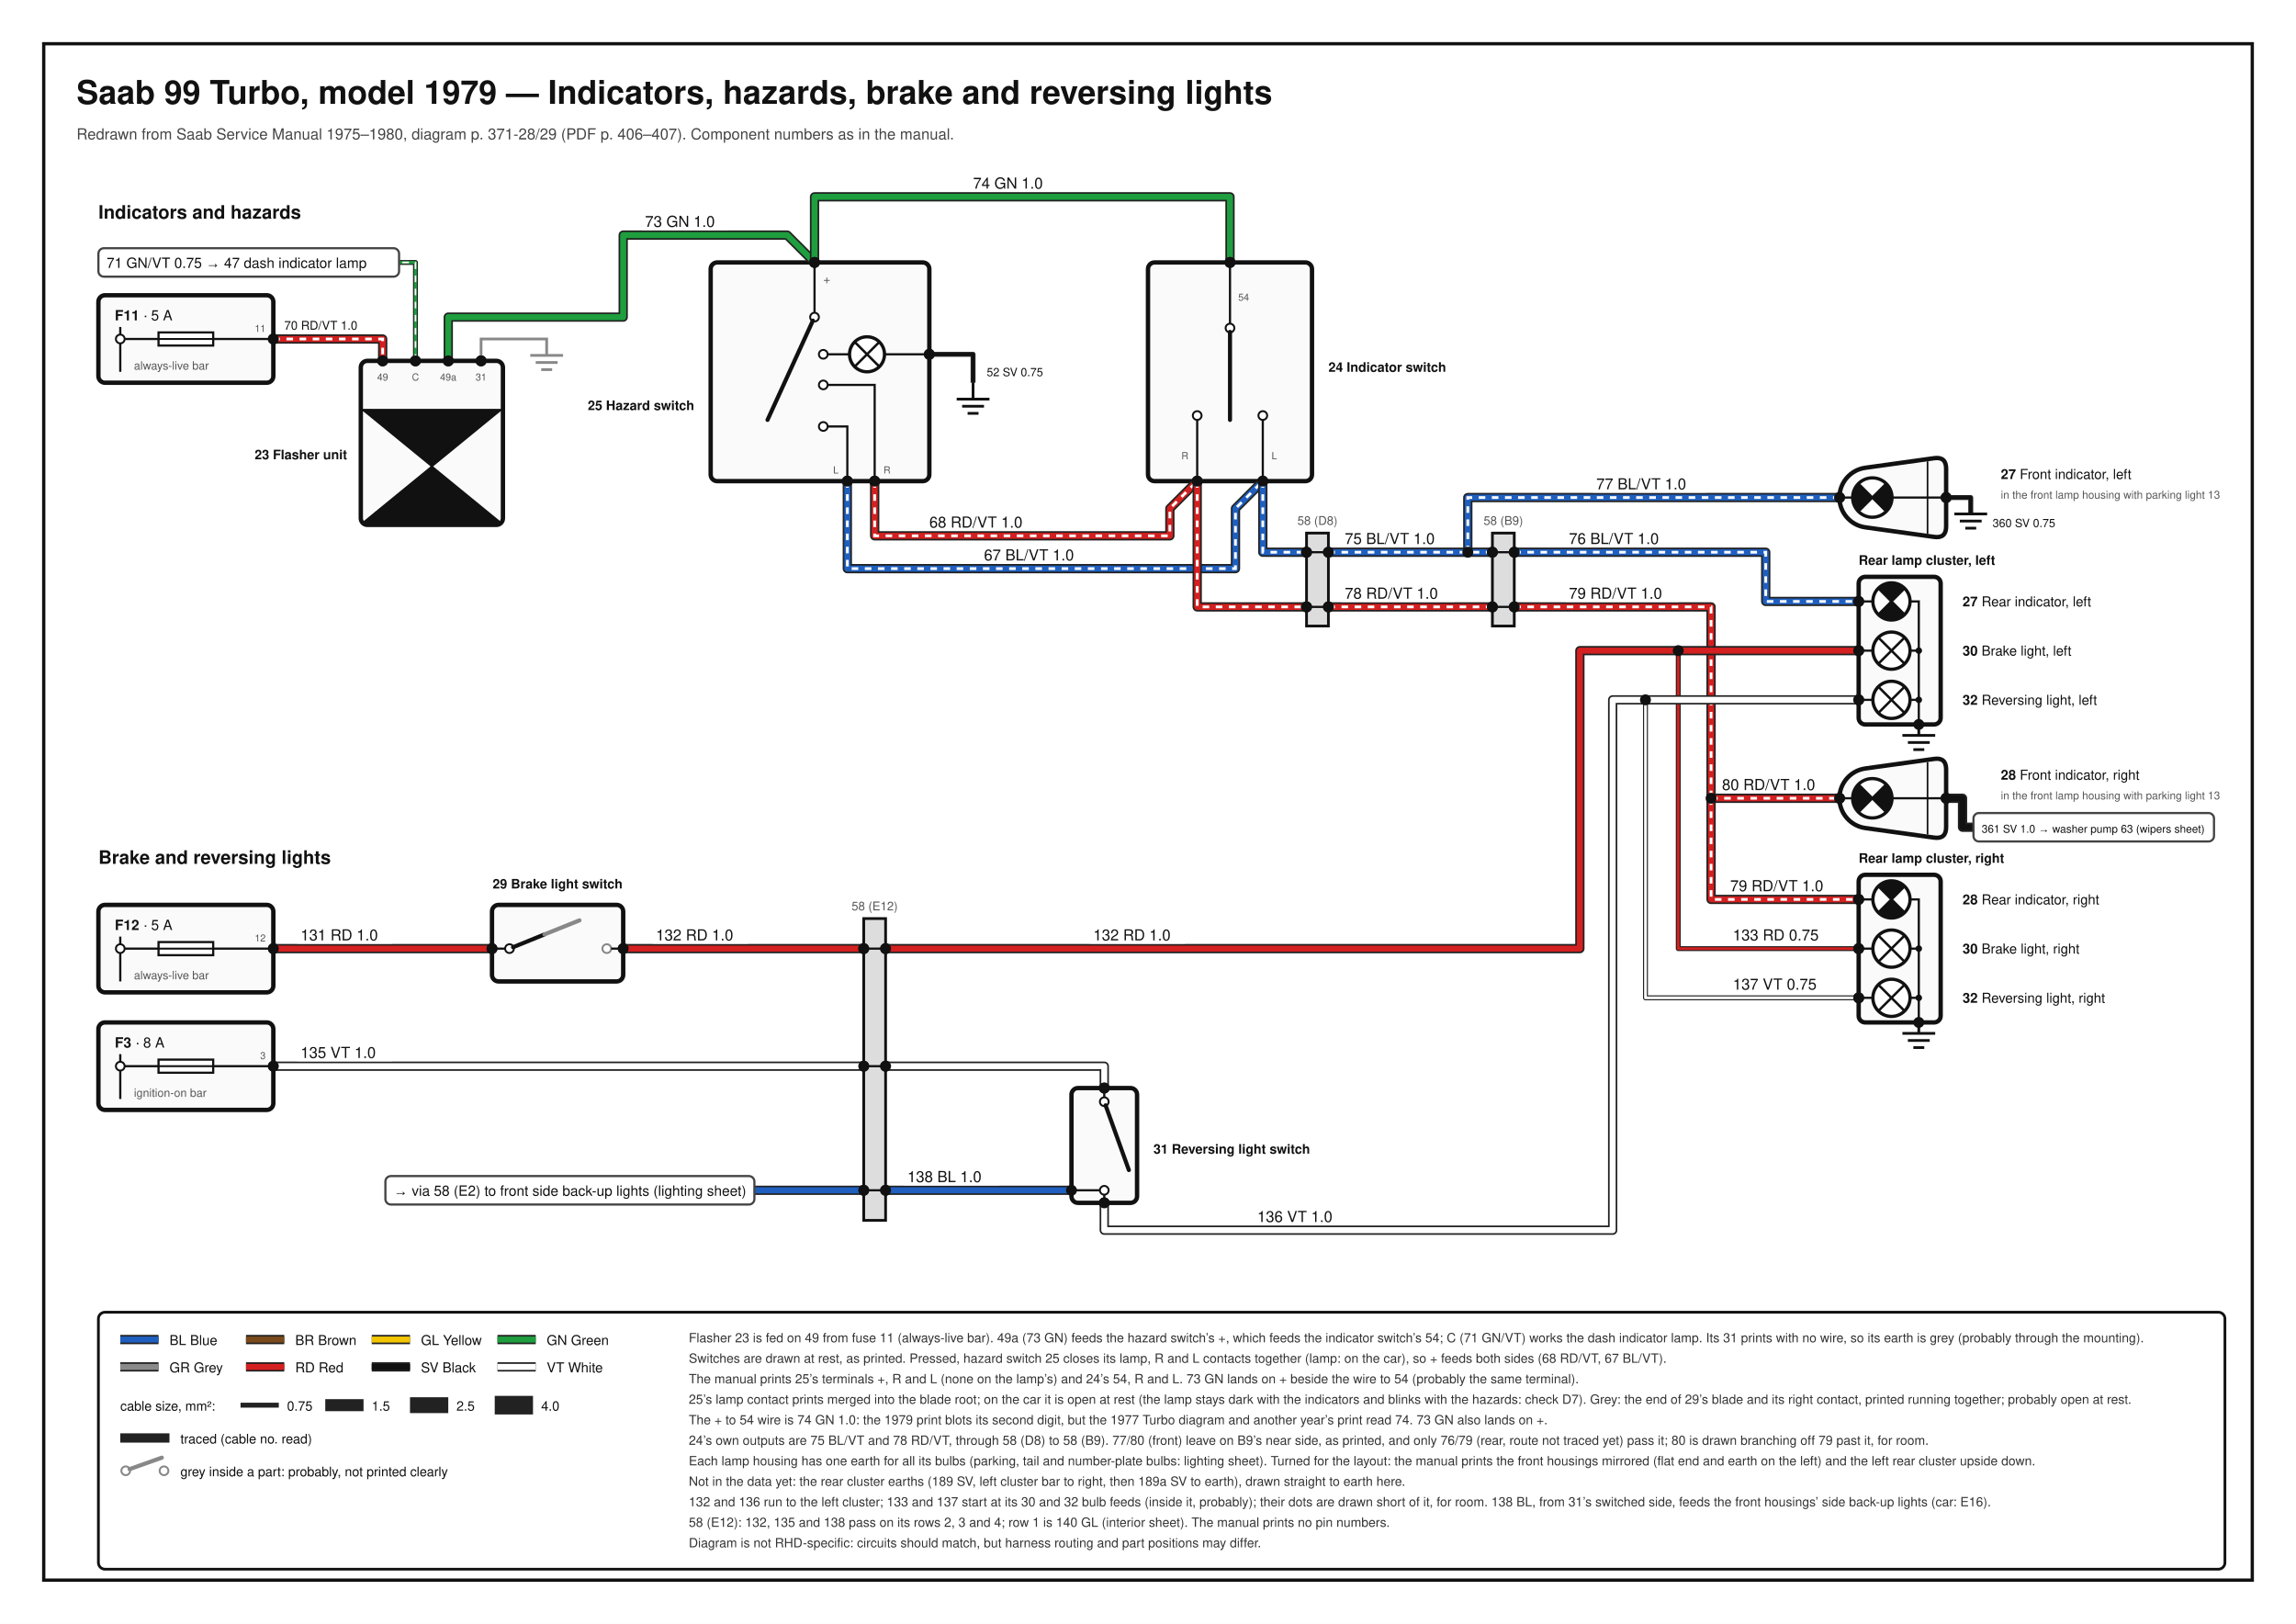
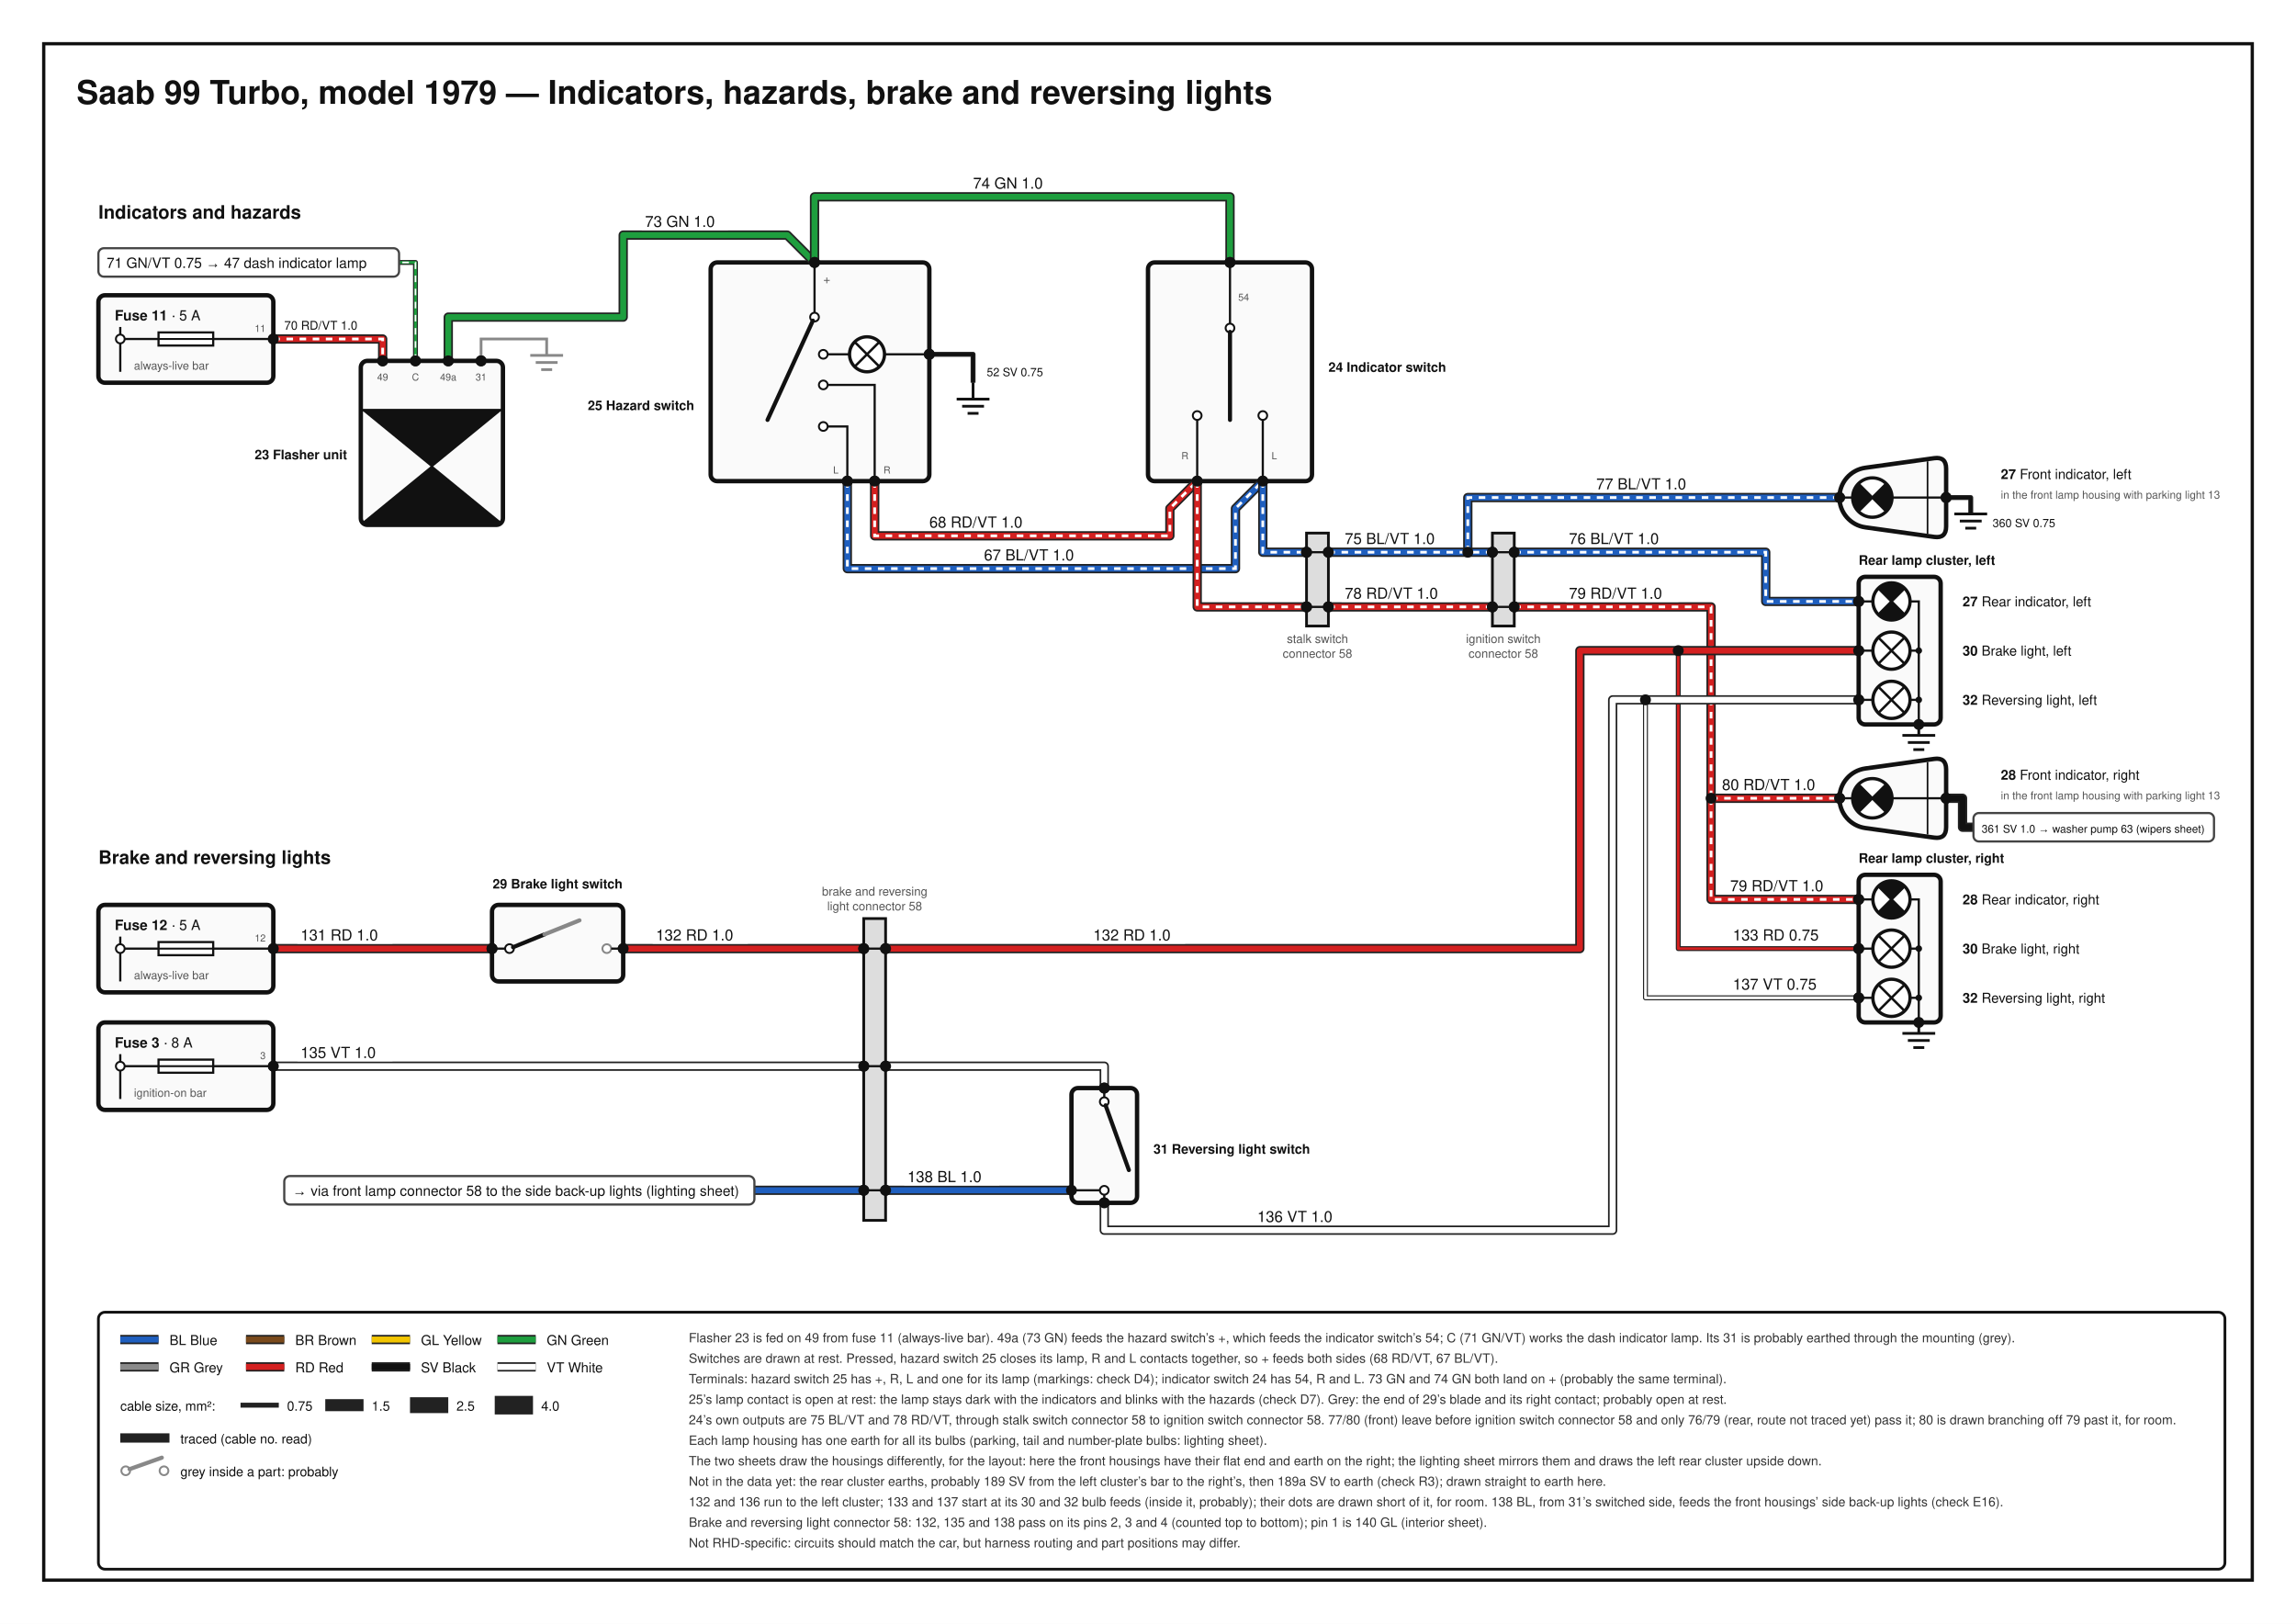
<svg xmlns="http://www.w3.org/2000/svg" width="420mm" height="297mm" viewBox="0 0 420 297" font-family="Helvetica, Arial, sans-serif">
  <rect width="420" height="297" fill="#fff" />
  <rect x="8" y="8" width="404" height="281" fill="none" stroke="#111" stroke-width=".6" />
  <text x="14" y="19" font-size="6" text-anchor="start" font-weight="bold" fill="#111">Saab 99 Turbo, model 1979 — Indicators, hazards, brake and reversing lights</text>
-   <text x="14" y="25.5" font-size="2.8" text-anchor="start" font-weight="normal" fill="#444">Redrawn from Saab Service Manual 1975–1980, diagram p. 371-28/29 (PDF p. 406–407). Component numbers as in the manual.</text>
  <text x="18" y="40" font-size="3.4" text-anchor="start" font-weight="bold" fill="#111">Indicators and hazards</text>
  <rect x="18" y="54" width="32" height="16" rx="1.2" fill="#fafafa" stroke="#111" stroke-width="0.8" />
  <text x="21" y="58.6" font-size="2.6" text-anchor="start" font-weight="normal" fill="#111">
-     <tspan font-weight="bold">F11</tspan> · 5 A</text>
+     <tspan font-weight="bold">Fuse 11</tspan> · 5 A</text>
  <path d="M22,59.8 L22,68" fill="none" stroke="#111" stroke-width=".4" />
  <circle cx="22" cy="62" r=".8" fill="#fff" stroke="#111" stroke-width=".35" />
  <rect x="29" y="60.8" width="10" height="2.4" fill="#fff" stroke="#111" stroke-width=".4" />
  <path d="M29,62 L39,62" stroke="#111" stroke-width=".35" />
  <path d="M22.8,62 L29,62" fill="none" stroke="#111" stroke-width=".4" />
  <path d="M39,62 L50,62" fill="none" stroke="#111" stroke-width=".4" />
  <circle cx="50" cy="62" r="1.0" fill="#111" />
  <text x="48.6" y="60.7" font-size="1.8" text-anchor="end" font-weight="normal" fill="#555">11</text>
  <text x="24.5" y="67.6" font-size="2.1" text-anchor="start" font-weight="normal" fill="#555">always-live bar</text>
  <path d="M50,62 L70,62 L70,66" fill="none" stroke="#222" stroke-width="1.7" stroke-linejoin="round" />
  <path d="M50,62 L70,62 L70,66" fill="none" stroke="#d42020" stroke-width="1.1" stroke-linejoin="round" />
  <path d="M50,62 L70,62 L70,66" fill="none" stroke="#ffffff" stroke-width="0.5" stroke-dasharray="1.2 1.2" />
  <text x="52" y="60.3" font-size="2.2" text-anchor="start" font-weight="normal" fill="#111">70 RD/VT 1.0</text>
  <rect x="66" y="66" width="26" height="30" rx="1.2" fill="#fafafa" stroke="#111" stroke-width="0.8" />
  <text x="63.5" y="84" font-size="2.4" text-anchor="end" font-weight="bold" fill="#111">23 Flasher unit</text>
  <path d="M66,75 h26" stroke="#111" stroke-width=".4" />
  <path d="M66.4,75 L91.6,75 L79.0,85.3 Z M66.4,95.6 L91.6,95.6 L79.0,85.3 Z" fill="#111" stroke="#111" stroke-width=".3" stroke-linejoin="round" />
  <circle cx="70" cy="66" r="1.0" fill="#111" />
  <text x="70" y="69.6" font-size="1.8" text-anchor="middle" font-weight="normal" fill="#555">49</text>
  <circle cx="76" cy="66" r="1.0" fill="#111" />
  <text x="76" y="69.6" font-size="1.8" text-anchor="middle" font-weight="normal" fill="#555">C</text>
  <circle cx="82" cy="66" r="1.0" fill="#111" />
  <text x="82" y="69.6" font-size="1.8" text-anchor="middle" font-weight="normal" fill="#555">49a</text>
  <circle cx="88" cy="66" r="1.0" fill="#111" />
  <text x="88" y="69.6" font-size="1.8" text-anchor="middle" font-weight="normal" fill="#555">31</text>
  <path d="M88,66 V62 H100 v3 M97,65 h6 M98,66.3 h4 M99,67.6 h2" stroke="#888" stroke-width=".5" fill="none" />
  <path d="M76,66 L76,48 L73,48" fill="none" stroke="#222" stroke-width="0.9" stroke-linejoin="round" />
  <path d="M76,66 L76,48 L73,48" fill="none" stroke="#1e9e3e" stroke-width="0.5" stroke-linejoin="round" />
  <path d="M76,66 L76,48 L73,48" fill="none" stroke="#ffffff" stroke-width="0.3" stroke-dasharray="1.2 1.2" />
  <rect x="18" y="45.4" width="55" height="5.2" rx="1" fill="#fff" stroke="#444" stroke-width=".4" />
  <text x="19.5" y="49" font-size="2.6" text-anchor="start" font-weight="normal" fill="#111">71 GN/VT 0.75 <tspan font-family="Arial">→</tspan> 47 dash indicator lamp</text>
  <rect x="130" y="48" width="40" height="40" rx="1.2" fill="#fafafa" stroke="#111" stroke-width="0.8" />
  <text x="127" y="75" font-size="2.4" text-anchor="end" font-weight="bold" fill="#111">25 Hazard switch</text>
  <path d="M82,66 L82,58 L114,58 L114,43 L144,43 L149,48" fill="none" stroke="#222" stroke-width="1.7" stroke-linejoin="round" />
  <path d="M82,66 L82,58 L114,58 L114,43 L144,43 L149,48" fill="none" stroke="#1e9e3e" stroke-width="1.1" stroke-linejoin="round" />
  <rect x="117.4" y="38.5" width="15.78" height="3.6" fill="#fff" opacity=".85" />
  <text x="118" y="41.5" font-size="2.8" text-anchor="start" font-weight="normal" fill="#111">73 GN 1.0</text>
  <path d="M149,48 L149,36 L225,36 L225,48" fill="none" stroke="#222" stroke-width="1.7" stroke-linejoin="round" />
  <path d="M149,48 L149,36 L225,36 L225,48" fill="none" stroke="#1e9e3e" stroke-width="1.1" stroke-linejoin="round" />
  <rect x="177.4" y="31.5" width="15.78" height="3.6" fill="#fff" opacity=".85" />
  <text x="178" y="34.5" font-size="2.8" text-anchor="start" font-weight="normal" fill="#111">74 GN 1.0</text>
  <circle cx="149" cy="48" r="1.0" fill="#111" />
  <text x="150.6" y="51.8" font-size="2.2" text-anchor="start" font-weight="normal" fill="#555">+</text>
  <path d="M149,48 L149,57.2" fill="none" stroke="#111" stroke-width=".4" />
  <circle cx="149" cy="58" r=".8" fill="#fff" stroke="#111" stroke-width=".35" />
  <path d="M148.7,58.64 L140.4,76.8" stroke="#111" stroke-width=".75" stroke-linecap="round" />
  <circle cx="150.6" cy="64.8" r=".8" fill="#fff" stroke="#111" stroke-width=".35" />
  <circle cx="150.6" cy="70.4" r=".8" fill="#fff" stroke="#111" stroke-width=".35" />
  <circle cx="150.6" cy="78" r=".8" fill="#fff" stroke="#111" stroke-width=".35" />
  <circle cx="158.6" cy="64.8" r="3.2" fill="#fff" stroke="#111" stroke-width=".6" />
  <path d="M156.36,62.56 L160.84,67.04 M156.36,67.04 L160.84,62.56" stroke="#111" stroke-width=".45" />
  <path d="M151.4,64.8 L155.4,64.8" fill="none" stroke="#111" stroke-width=".4" />
  <path d="M161.8,64.8 L170,64.8" fill="none" stroke="#111" stroke-width=".4" />
  <circle cx="170" cy="64.8" r="1.0" fill="#111" />
  <path d="M151.4,70.4 L160,70.4 L160,88" fill="none" stroke="#111" stroke-width=".4" />
  <circle cx="160" cy="88" r="1.0" fill="#111" />
  <text x="161.6" y="86.6" font-size="1.8" text-anchor="start" font-weight="normal" fill="#555">R</text>
  <path d="M151.4,78 L155,78 L155,88" fill="none" stroke="#111" stroke-width=".4" />
  <circle cx="155" cy="88" r="1.0" fill="#111" />
  <text x="153.4" y="86.6" font-size="1.8" text-anchor="end" font-weight="normal" fill="#555">L</text>
  <path d="M170,64.8 L178,64.8 L178,70" fill="none" stroke="#222" stroke-width="0.9" stroke-linejoin="round" />
  <path d="M170,64.8 L178,64.8 L178,70" fill="none" stroke="#111111" stroke-width="0.5" stroke-linejoin="round" />
  <path d="M178,70 v3 M175,73 h6 M176,74.3 h4 M177,75.6 h2" stroke="#111" stroke-width=".5" fill="none" />
  <text x="180.5" y="68.8" font-size="2.1" text-anchor="start" font-weight="normal" fill="#111">52 SV 0.75</text>
  <rect x="210" y="48" width="30" height="40" rx="1.2" fill="#fafafa" stroke="#111" stroke-width="0.8" />
  <text x="243" y="68" font-size="2.4" text-anchor="start" font-weight="bold" fill="#111">24 Indicator switch</text>
  <circle cx="225" cy="48" r="1.0" fill="#111" />
  <text x="226.5" y="55" font-size="1.8" text-anchor="start" font-weight="normal" fill="#555">54</text>
  <path d="M225,48 L225,59.2" fill="none" stroke="#111" stroke-width=".4" />
  <circle cx="225" cy="60" r=".8" fill="#fff" stroke="#111" stroke-width=".35" />
  <path d="M225,60.7 L225,76.8" stroke="#111" stroke-width=".75" stroke-linecap="round" />
  <circle cx="219" cy="76" r=".8" fill="#fff" stroke="#111" stroke-width=".35" />
  <path d="M219,76.8 L219,88" fill="none" stroke="#111" stroke-width=".4" />
  <circle cx="219" cy="88" r="1.0" fill="#111" />
  <text x="217.4" y="84" font-size="1.8" text-anchor="end" font-weight="normal" fill="#555">R</text>
  <circle cx="231" cy="76" r=".8" fill="#fff" stroke="#111" stroke-width=".35" />
  <path d="M231,76.8 L231,88" fill="none" stroke="#111" stroke-width=".4" />
  <circle cx="231" cy="88" r="1.0" fill="#111" />
  <text x="232.6" y="84" font-size="1.8" text-anchor="start" font-weight="normal" fill="#555">L</text>
  <path d="M160,88 L160,98 L214,98 L214,93 L219,88" fill="none" stroke="#222" stroke-width="1.7" stroke-linejoin="round" />
  <path d="M160,88 L160,98 L214,98 L214,93 L219,88" fill="none" stroke="#d42020" stroke-width="1.1" stroke-linejoin="round" />
  <path d="M160,88 L160,98 L214,98 L214,93 L219,88" fill="none" stroke="#ffffff" stroke-width="0.5" stroke-dasharray="1.2 1.2" />
  <rect x="169.4" y="93.5" width="20.64" height="3.6" fill="#fff" opacity=".85" />
  <text x="170" y="96.5" font-size="2.8" text-anchor="start" font-weight="normal" fill="#111">68 RD/VT 1.0</text>
  <path d="M155,88 L155,104 L226,104 L226,93 L231,88" fill="none" stroke="#222" stroke-width="1.7" stroke-linejoin="round" />
  <path d="M155,88 L155,104 L226,104 L226,93 L231,88" fill="none" stroke="#1f5fbf" stroke-width="1.1" stroke-linejoin="round" />
  <path d="M155,88 L155,104 L226,104 L226,93 L231,88" fill="none" stroke="#ffffff" stroke-width="0.5" stroke-dasharray="1.2 1.2" />
  <rect x="179.4" y="99.5" width="20.64" height="3.6" fill="#fff" opacity=".85" />
  <text x="180" y="102.5" font-size="2.8" text-anchor="start" font-weight="normal" fill="#111">67 BL/VT 1.0</text>
  <path d="M231,88 L231,101 L239,101" fill="none" stroke="#222" stroke-width="1.7" stroke-linejoin="round" />
  <path d="M231,88 L231,101 L239,101" fill="none" stroke="#1f5fbf" stroke-width="1.1" stroke-linejoin="round" />
  <path d="M231,88 L231,101 L239,101" fill="none" stroke="#ffffff" stroke-width="0.5" stroke-dasharray="1.2 1.2" />
  <path d="M219,88 L219,111 L239,111" fill="none" stroke="#222" stroke-width="1.7" stroke-linejoin="round" />
  <path d="M219,88 L219,111 L239,111" fill="none" stroke="#d42020" stroke-width="1.1" stroke-linejoin="round" />
  <path d="M219,88 L219,111 L239,111" fill="none" stroke="#ffffff" stroke-width="0.5" stroke-dasharray="1.2 1.2" />
  <rect x="239" y="97.5" width="4" height="17" fill="#ddd" stroke="#111" stroke-width=".5" />
  <path d="M239,101 L243,101" fill="none" stroke="#111" stroke-width=".4" />
  <circle cx="239" cy="101" r="1.0" fill="#111" />
  <circle cx="243" cy="101" r="1.0" fill="#111" />
  <path d="M239,111 L243,111" fill="none" stroke="#111" stroke-width=".4" />
  <circle cx="239" cy="111" r="1.0" fill="#111" />
  <circle cx="243" cy="111" r="1.0" fill="#111" />
-   <text x="241" y="96.0" font-size="2.2" text-anchor="middle" font-weight="normal" fill="#555">58 (D8)</text>
+   <text x="241" y="117.6" font-size="2.2" text-anchor="middle" font-weight="normal" fill="#555">stalk switch</text>
+   <text x="241" y="120.3" font-size="2.2" text-anchor="middle" font-weight="normal" fill="#555">connector 58</text>
  <path d="M243,101 L273,101" fill="none" stroke="#222" stroke-width="1.7" stroke-linejoin="round" />
  <path d="M243,101 L273,101" fill="none" stroke="#1f5fbf" stroke-width="1.1" stroke-linejoin="round" />
  <path d="M243,101 L273,101" fill="none" stroke="#ffffff" stroke-width="0.5" stroke-dasharray="1.2 1.2" />
  <rect x="245.4" y="96.5" width="20.64" height="3.6" fill="#fff" opacity=".85" />
  <text x="246" y="99.5" font-size="2.8" text-anchor="start" font-weight="normal" fill="#111">75 BL/VT 1.0</text>
  <path d="M243,111 L273,111" fill="none" stroke="#222" stroke-width="1.7" stroke-linejoin="round" />
  <path d="M243,111 L273,111" fill="none" stroke="#d42020" stroke-width="1.1" stroke-linejoin="round" />
  <path d="M243,111 L273,111" fill="none" stroke="#ffffff" stroke-width="0.5" stroke-dasharray="1.2 1.2" />
  <rect x="245.4" y="106.5" width="20.64" height="3.6" fill="#fff" opacity=".85" />
  <text x="246" y="109.5" font-size="2.8" text-anchor="start" font-weight="normal" fill="#111">78 RD/VT 1.0</text>
  <rect x="273" y="97.5" width="4" height="17" fill="#ddd" stroke="#111" stroke-width=".5" />
  <path d="M273,101 L277,101" fill="none" stroke="#111" stroke-width=".4" />
  <circle cx="273" cy="101" r="1.0" fill="#111" />
  <circle cx="277" cy="101" r="1.0" fill="#111" />
  <path d="M273,111 L277,111" fill="none" stroke="#111" stroke-width=".4" />
  <circle cx="273" cy="111" r="1.0" fill="#111" />
  <circle cx="277" cy="111" r="1.0" fill="#111" />
-   <text x="275" y="96.0" font-size="2.2" text-anchor="middle" font-weight="normal" fill="#555">58 (B9)</text>
+   <text x="275" y="117.6" font-size="2.2" text-anchor="middle" font-weight="normal" fill="#555">ignition switch</text>
+   <text x="275" y="120.3" font-size="2.2" text-anchor="middle" font-weight="normal" fill="#555">connector 58</text>
  <path d="M341.24,85.55 L353.82,83.8 Q356,83.5 356,85.7 L356,96.3 Q356,98.5 353.82,98.2 L341.24,96.45 A5.5,5.5 0 0 1 341.24,85.55 Z" fill="#fafafa" stroke="#111" stroke-width=".8" />
  <path d="M352.6,84.37 V97.63" stroke="#111" stroke-width=".3" />
  <path d="M336.5,91 L338.9,91" fill="none" stroke="#111" stroke-width=".4" />
  <path d="M346.1,91 L356,91" fill="none" stroke="#111" stroke-width=".4" />
  <circle cx="342.5" cy="91" r="3.6" fill="#fff" stroke="#111" stroke-width=".6" />
  <path d="M342.5,91 L339.95,88.45 A3.6,3.6 0 0 0 339.95,93.55 Z M342.5,91 L345.05,88.45 A3.6,3.6 0 0 1 345.05,93.55 Z" fill="#111" />
  <path d="M339.95,88.45 L345.05,93.55 M339.95,93.55 L345.05,88.45" stroke="#111" stroke-width=".45" />
  <circle cx="336.5" cy="91" r="1.0" fill="#111" />
  <circle cx="356" cy="91" r="1.0" fill="#111" />
  <text x="366" y="87.6" font-size="2.5" text-anchor="start" font-weight="normal" fill="#111">
    <tspan font-weight="bold">27</tspan> Front indicator, left</text>
  <text x="366" y="91.2" font-size="2.0" text-anchor="start" font-weight="normal" fill="#555">in the front lamp housing with parking light 13</text>
  <path d="M277,101 L323,101 L323,110 L340,110" fill="none" stroke="#222" stroke-width="1.7" stroke-linejoin="round" />
  <path d="M277,101 L323,101 L323,110 L340,110" fill="none" stroke="#1f5fbf" stroke-width="1.1" stroke-linejoin="round" />
  <path d="M277,101 L323,101 L323,110 L340,110" fill="none" stroke="#ffffff" stroke-width="0.5" stroke-dasharray="1.2 1.2" />
  <rect x="286.4" y="96.5" width="20.64" height="3.6" fill="#fff" opacity=".85" />
  <text x="287" y="99.5" font-size="2.8" text-anchor="start" font-weight="normal" fill="#111">76 BL/VT 1.0</text>
  <path d="M268.5,101 L268.5,91 L336.5,91" fill="none" stroke="#222" stroke-width="1.7" stroke-linejoin="round" />
  <path d="M268.5,101 L268.5,91 L336.5,91" fill="none" stroke="#1f5fbf" stroke-width="1.1" stroke-linejoin="round" />
  <path d="M268.5,101 L268.5,91 L336.5,91" fill="none" stroke="#ffffff" stroke-width="0.5" stroke-dasharray="1.2 1.2" />
  <rect x="291.4" y="86.5" width="20.64" height="3.6" fill="#fff" opacity=".85" />
  <text x="292" y="89.5" font-size="2.8" text-anchor="start" font-weight="normal" fill="#111">77 BL/VT 1.0</text>
  <circle cx="268.5" cy="101" r="1.0" fill="#111" />
  <path d="M356,91 L360.5,91 L360.5,94" fill="none" stroke="#222" stroke-width="0.9" stroke-linejoin="round" />
  <path d="M356,91 L360.5,91 L360.5,94" fill="none" stroke="#111111" stroke-width="0.5" stroke-linejoin="round" />
  <path d="M360.5,91 v3 M357.5,94 h6 M358.5,95.3 h4 M359.5,96.6 h2" stroke="#111" stroke-width=".5" fill="none" />
  <text x="364.5" y="96.4" font-size="2.1" text-anchor="start" font-weight="normal" fill="#111">360 SV 0.75</text>
  <rect x="340" y="105.5" width="15" height="27" rx="1.2" fill="#fafafa" stroke="#111" stroke-width="0.8" />
  <text x="340" y="103.3" font-size="2.4" text-anchor="start" font-weight="bold" fill="#111">Rear lamp cluster, left</text>
  <circle cx="346" cy="110.0" r="3.4" fill="#fff" stroke="#111" stroke-width=".6" />
  <path d="M346,110.0 L343.6,107.6 A3.4,3.4 0 0 1 348.4,107.6 Z M346,110.0 L343.6,112.4 A3.4,3.4 0 0 0 348.4,112.4 Z" fill="#111" />
  <path d="M343.6,107.6 L348.4,112.4 M343.6,112.4 L348.4,107.6" stroke="#111" stroke-width=".45" />
  <path d="M340,110 L342.6,110" fill="none" stroke="#111" stroke-width=".4" />
  <circle cx="340" cy="110.0" r="1.0" fill="#111" />
  <text x="359" y="110.9" font-size="2.5" text-anchor="start" font-weight="normal" fill="#111">
    <tspan font-weight="bold">27</tspan> Rear indicator, left</text>
  <circle cx="346" cy="119.0" r="3.4" fill="#fff" stroke="#111" stroke-width=".6" />
  <path d="M343.62,116.62 L348.38,121.38 M343.62,121.38 L348.38,116.62" stroke="#111" stroke-width=".45" />
  <path d="M340,119 L342.6,119" fill="none" stroke="#111" stroke-width=".4" />
  <circle cx="340" cy="119.0" r="1.0" fill="#111" />
  <path d="M349.4,119 L351,119" fill="none" stroke="#111" stroke-width=".4" />
  <circle cx="351" cy="119.0" r=".6" fill="#111" />
  <text x="359" y="119.9" font-size="2.5" text-anchor="start" font-weight="normal" fill="#111">
    <tspan font-weight="bold">30</tspan> Brake light, left</text>
  <circle cx="346" cy="128.0" r="3.4" fill="#fff" stroke="#111" stroke-width=".6" />
  <path d="M343.62,125.62 L348.38,130.38 M343.62,130.38 L348.38,125.62" stroke="#111" stroke-width=".45" />
  <path d="M340,128 L342.6,128" fill="none" stroke="#111" stroke-width=".4" />
  <circle cx="340" cy="128.0" r="1.0" fill="#111" />
  <path d="M349.4,128 L351,128" fill="none" stroke="#111" stroke-width=".4" />
  <circle cx="351" cy="128.0" r=".6" fill="#111" />
  <text x="359" y="128.9" font-size="2.5" text-anchor="start" font-weight="normal" fill="#111">
    <tspan font-weight="bold">32</tspan> Reversing light, left</text>
  <path d="M349.4,110 L351,110 L351,132.5" fill="none" stroke="#111" stroke-width=".4" />
  <circle cx="351" cy="132.5" r="1.0" fill="#111" />
  <path d="M351,132.5 v2 M348,134.5 h6 M349,135.8 h4 M350,137.1 h2" stroke="#111" stroke-width=".5" fill="none" />
  <path d="M341.24,140.55 L353.82,138.8 Q356,138.5 356,140.7 L356,151.3 Q356,153.5 353.82,153.2 L341.24,151.45 A5.5,5.5 0 0 1 341.24,140.55 Z" fill="#fafafa" stroke="#111" stroke-width=".8" />
  <path d="M352.6,139.37 V152.63" stroke="#111" stroke-width=".3" />
  <path d="M336.5,146 L338.9,146" fill="none" stroke="#111" stroke-width=".4" />
  <path d="M346.1,146 L356,146" fill="none" stroke="#111" stroke-width=".4" />
  <circle cx="342.5" cy="146" r="3.6" fill="#fff" stroke="#111" stroke-width=".6" />
  <path d="M342.5,146 L339.95,143.45 A3.6,3.6 0 0 0 339.95,148.55 Z M342.5,146 L345.05,143.45 A3.6,3.6 0 0 1 345.05,148.55 Z" fill="#111" />
  <path d="M339.95,143.45 L345.05,148.55 M339.95,148.55 L345.05,143.45" stroke="#111" stroke-width=".45" />
  <circle cx="336.5" cy="146" r="1.0" fill="#111" />
  <circle cx="356" cy="146" r="1.0" fill="#111" />
  <text x="366" y="142.6" font-size="2.5" text-anchor="start" font-weight="normal" fill="#111">
    <tspan font-weight="bold">28</tspan> Front indicator, right</text>
  <text x="366" y="146.2" font-size="2.0" text-anchor="start" font-weight="normal" fill="#555">in the front lamp housing with parking light 13</text>
  <path d="M277,111 L313,111 L313,146" fill="none" stroke="#222" stroke-width="1.7" stroke-linejoin="round" />
  <path d="M277,111 L313,111 L313,146" fill="none" stroke="#d42020" stroke-width="1.1" stroke-linejoin="round" />
  <path d="M277,111 L313,111 L313,146" fill="none" stroke="#ffffff" stroke-width="0.5" stroke-dasharray="1.2 1.2" />
  <rect x="286.4" y="106.5" width="20.64" height="3.6" fill="#fff" opacity=".85" />
  <text x="287" y="109.5" font-size="2.8" text-anchor="start" font-weight="normal" fill="#111">79 RD/VT 1.0</text>
  <path d="M313,146 L313,164.5 L340,164.5" fill="none" stroke="#222" stroke-width="1.7" stroke-linejoin="round" />
  <path d="M313,146 L313,164.5 L340,164.5" fill="none" stroke="#d42020" stroke-width="1.1" stroke-linejoin="round" />
  <path d="M313,146 L313,164.5 L340,164.5" fill="none" stroke="#ffffff" stroke-width="0.5" stroke-dasharray="1.2 1.2" />
  <rect x="315.9" y="160.0" width="20.64" height="3.6" fill="#fff" opacity=".85" />
  <text x="316.5" y="163.0" font-size="2.8" text-anchor="start" font-weight="normal" fill="#111">79 RD/VT 1.0</text>
  <path d="M313,146 L336.5,146" fill="none" stroke="#222" stroke-width="1.7" stroke-linejoin="round" />
  <path d="M313,146 L336.5,146" fill="none" stroke="#d42020" stroke-width="1.1" stroke-linejoin="round" />
  <path d="M313,146 L336.5,146" fill="none" stroke="#ffffff" stroke-width="0.5" stroke-dasharray="1.2 1.2" />
  <rect x="314.4" y="141.5" width="20.64" height="3.6" fill="#fff" opacity=".85" />
  <text x="315" y="144.5" font-size="2.8" text-anchor="start" font-weight="normal" fill="#111">80 RD/VT 1.0</text>
  <circle cx="313" cy="146" r="1.0" fill="#111" />
  <path d="M356,146 L359,146 L359,151.3 L361,151.3" fill="none" stroke="#222" stroke-width="1.7" stroke-linejoin="round" />
  <path d="M356,146 L359,146 L359,151.3 L361,151.3" fill="none" stroke="#111111" stroke-width="1.1" stroke-linejoin="round" />
  <rect x="361" y="148.7" width="44" height="5.2" rx="1" fill="#fff" stroke="#444" stroke-width=".4" />
  <text x="362.5" y="152.3" font-size="2.0" text-anchor="start" font-weight="normal" fill="#111">361 SV 1.0 <tspan font-family="Arial">→</tspan> washer pump 63 (wipers sheet)</text>
  <rect x="340" y="160" width="15" height="27" rx="1.2" fill="#fafafa" stroke="#111" stroke-width="0.8" />
  <text x="340" y="157.8" font-size="2.4" text-anchor="start" font-weight="bold" fill="#111">Rear lamp cluster, right</text>
  <circle cx="346" cy="164.5" r="3.4" fill="#fff" stroke="#111" stroke-width=".6" />
  <path d="M346,164.5 L343.6,162.1 A3.4,3.4 0 0 1 348.4,162.1 Z M346,164.5 L343.6,166.9 A3.4,3.4 0 0 0 348.4,166.9 Z" fill="#111" />
  <path d="M343.6,162.1 L348.4,166.9 M343.6,166.9 L348.4,162.1" stroke="#111" stroke-width=".45" />
  <path d="M340,164.5 L342.6,164.5" fill="none" stroke="#111" stroke-width=".4" />
  <circle cx="340" cy="164.5" r="1.0" fill="#111" />
  <text x="359" y="165.4" font-size="2.5" text-anchor="start" font-weight="normal" fill="#111">
    <tspan font-weight="bold">28</tspan> Rear indicator, right</text>
  <circle cx="346" cy="173.5" r="3.4" fill="#fff" stroke="#111" stroke-width=".6" />
  <path d="M343.62,171.12 L348.38,175.88 M343.62,175.88 L348.38,171.12" stroke="#111" stroke-width=".45" />
  <path d="M340,173.5 L342.6,173.5" fill="none" stroke="#111" stroke-width=".4" />
  <circle cx="340" cy="173.5" r="1.0" fill="#111" />
  <path d="M349.4,173.5 L351,173.5" fill="none" stroke="#111" stroke-width=".4" />
  <circle cx="351" cy="173.5" r=".6" fill="#111" />
  <text x="359" y="174.4" font-size="2.5" text-anchor="start" font-weight="normal" fill="#111">
    <tspan font-weight="bold">30</tspan> Brake light, right</text>
  <circle cx="346" cy="182.5" r="3.4" fill="#fff" stroke="#111" stroke-width=".6" />
  <path d="M343.62,180.12 L348.38,184.88 M343.62,184.88 L348.38,180.12" stroke="#111" stroke-width=".45" />
  <path d="M340,182.5 L342.6,182.5" fill="none" stroke="#111" stroke-width=".4" />
  <circle cx="340" cy="182.5" r="1.0" fill="#111" />
  <path d="M349.4,182.5 L351,182.5" fill="none" stroke="#111" stroke-width=".4" />
  <circle cx="351" cy="182.5" r=".6" fill="#111" />
  <text x="359" y="183.4" font-size="2.5" text-anchor="start" font-weight="normal" fill="#111">
    <tspan font-weight="bold">32</tspan> Reversing light, right</text>
  <path d="M349.4,164.5 L351,164.5 L351,187" fill="none" stroke="#111" stroke-width=".4" />
  <circle cx="351" cy="187" r="1.0" fill="#111" />
  <path d="M351,187 v2 M348,189 h6 M349,190.3 h4 M350,191.6 h2" stroke="#111" stroke-width=".5" fill="none" />
  <text x="18" y="158" font-size="3.4" text-anchor="start" font-weight="bold" fill="#111">Brake and reversing lights</text>
  <rect x="18" y="165.5" width="32" height="16" rx="1.2" fill="#fafafa" stroke="#111" stroke-width="0.8" />
  <text x="21" y="170.1" font-size="2.6" text-anchor="start" font-weight="normal" fill="#111">
-     <tspan font-weight="bold">F12</tspan> · 5 A</text>
+     <tspan font-weight="bold">Fuse 12</tspan> · 5 A</text>
  <path d="M22,171.3 L22,179.5" fill="none" stroke="#111" stroke-width=".4" />
  <circle cx="22" cy="173.5" r=".8" fill="#fff" stroke="#111" stroke-width=".35" />
  <rect x="29" y="172.3" width="10" height="2.4" fill="#fff" stroke="#111" stroke-width=".4" />
  <path d="M29,173.5 L39,173.5" stroke="#111" stroke-width=".35" />
  <path d="M22.8,173.5 L29,173.5" fill="none" stroke="#111" stroke-width=".4" />
  <path d="M39,173.5 L50,173.5" fill="none" stroke="#111" stroke-width=".4" />
  <circle cx="50" cy="173.5" r="1.0" fill="#111" />
  <text x="48.6" y="172.2" font-size="1.8" text-anchor="end" font-weight="normal" fill="#555">12</text>
  <text x="24.5" y="179.1" font-size="2.1" text-anchor="start" font-weight="normal" fill="#555">always-live bar</text>
  <path d="M50,173.5 L90,173.5" fill="none" stroke="#222" stroke-width="1.7" stroke-linejoin="round" />
  <path d="M50,173.5 L90,173.5" fill="none" stroke="#d42020" stroke-width="1.1" stroke-linejoin="round" />
  <rect x="54.4" y="169.0" width="17.4" height="3.6" fill="#fff" opacity=".85" />
  <text x="55" y="172.0" font-size="2.8" text-anchor="start" font-weight="normal" fill="#111">131 RD 1.0</text>
  <rect x="90" y="165.5" width="24" height="14" rx="1.2" fill="#fafafa" stroke="#111" stroke-width="0.8" />
  <text x="102" y="162.5" font-size="2.4" text-anchor="middle" font-weight="bold" fill="#111">29 Brake light switch</text>
  <path d="M90,173.5 L92.4,173.5" fill="none" stroke="#111" stroke-width=".4" />
  <circle cx="93.2" cy="173.5" r=".8" fill="#fff" stroke="#111" stroke-width=".35" />
  <path d="M93.85,173.24 L99.6,170.9" stroke="#111" stroke-width=".75" stroke-linecap="round" />
  <path d="M99.6,170.9 L106,168.33" stroke="#888" stroke-width=".75" stroke-linecap="round" />
  <circle cx="111" cy="173.5" r=".8" fill="#fff" stroke="#888" stroke-width=".35" />
  <path d="M111.8,173.5 L114,173.5" fill="none" stroke="#111" stroke-width=".4" />
  <circle cx="90" cy="173.5" r="1.0" fill="#111" />
  <circle cx="114" cy="173.5" r="1.0" fill="#111" />
  <path d="M114,173.5 L158,173.5" fill="none" stroke="#222" stroke-width="1.7" stroke-linejoin="round" />
  <path d="M114,173.5 L158,173.5" fill="none" stroke="#d42020" stroke-width="1.1" stroke-linejoin="round" />
  <rect x="119.4" y="169.0" width="17.4" height="3.6" fill="#fff" opacity=".85" />
  <text x="120" y="172.0" font-size="2.8" text-anchor="start" font-weight="normal" fill="#111">132 RD 1.0</text>
  <rect x="158" y="168.0" width="4" height="55.2" fill="#ddd" stroke="#111" stroke-width=".5" />
  <path d="M158,173.5 L162,173.5" fill="none" stroke="#111" stroke-width=".4" />
  <circle cx="158" cy="173.5" r="1.0" fill="#111" />
  <circle cx="162" cy="173.5" r="1.0" fill="#111" />
  <path d="M158,195 L162,195" fill="none" stroke="#111" stroke-width=".4" />
  <circle cx="158" cy="195" r="1.0" fill="#111" />
  <circle cx="162" cy="195" r="1.0" fill="#111" />
  <path d="M158,217.7 L162,217.7" fill="none" stroke="#111" stroke-width=".4" />
  <circle cx="158" cy="217.7" r="1.0" fill="#111" />
  <circle cx="162" cy="217.7" r="1.0" fill="#111" />
-   <text x="160" y="166.5" font-size="2.2" text-anchor="middle" font-weight="normal" fill="#555">58 (E12)</text>
+   <text x="160" y="163.8" font-size="2.2" text-anchor="middle" font-weight="normal" fill="#555">brake and reversing</text>
+   <text x="160" y="166.5" font-size="2.2" text-anchor="middle" font-weight="normal" fill="#555">light connector 58</text>
  <path d="M162,173.5 L289,173.5 L289,119.0 L340,119.0" fill="none" stroke="#222" stroke-width="1.7" stroke-linejoin="round" />
  <path d="M162,173.5 L289,173.5 L289,119.0 L340,119.0" fill="none" stroke="#d42020" stroke-width="1.1" stroke-linejoin="round" />
  <rect x="199.4" y="169.0" width="17.4" height="3.6" fill="#fff" opacity=".85" />
  <text x="200" y="172.0" font-size="2.8" text-anchor="start" font-weight="normal" fill="#111">132 RD 1.0</text>
  <path d="M307,119.0 L307,173.5 L340,173.5" fill="none" stroke="#222" stroke-width="0.9" stroke-linejoin="round" />
  <path d="M307,119.0 L307,173.5 L340,173.5" fill="none" stroke="#d42020" stroke-width="0.5" stroke-linejoin="round" />
  <rect x="316.4" y="169.0" width="19.02" height="3.6" fill="#fff" opacity=".85" />
  <text x="317" y="172" font-size="2.8" text-anchor="start" font-weight="normal" fill="#111">133 RD 0.75</text>
  <circle cx="307" cy="119.0" r="1.0" fill="#111" />
  <rect x="18" y="187" width="32" height="16" rx="1.2" fill="#fafafa" stroke="#111" stroke-width="0.8" />
  <text x="21" y="191.6" font-size="2.6" text-anchor="start" font-weight="normal" fill="#111">
-     <tspan font-weight="bold">F3</tspan> · 8 A</text>
+     <tspan font-weight="bold">Fuse 3</tspan> · 8 A</text>
  <path d="M22,192.8 L22,201" fill="none" stroke="#111" stroke-width=".4" />
  <circle cx="22" cy="195" r=".8" fill="#fff" stroke="#111" stroke-width=".35" />
  <rect x="29" y="193.8" width="10" height="2.4" fill="#fff" stroke="#111" stroke-width=".4" />
  <path d="M29,195 L39,195" stroke="#111" stroke-width=".35" />
  <path d="M22.8,195 L29,195" fill="none" stroke="#111" stroke-width=".4" />
  <path d="M39,195 L50,195" fill="none" stroke="#111" stroke-width=".4" />
  <circle cx="50" cy="195" r="1.0" fill="#111" />
  <text x="48.6" y="193.7" font-size="1.8" text-anchor="end" font-weight="normal" fill="#555">3</text>
  <text x="24.5" y="200.6" font-size="2.1" text-anchor="start" font-weight="normal" fill="#555">ignition-on bar</text>
  <path d="M50,195 L158,195" fill="none" stroke="#222" stroke-width="1.7" stroke-linejoin="round" />
  <path d="M50,195 L158,195" fill="none" stroke="#ffffff" stroke-width="1.1" stroke-linejoin="round" />
  <rect x="54.4" y="190.5" width="17.4" height="3.6" fill="#fff" opacity=".85" />
  <text x="55" y="193.5" font-size="2.8" text-anchor="start" font-weight="normal" fill="#111">135 VT 1.0</text>
  <path d="M162,195 L202,195 L202,199" fill="none" stroke="#222" stroke-width="1.7" stroke-linejoin="round" />
  <path d="M162,195 L202,195 L202,199" fill="none" stroke="#ffffff" stroke-width="1.1" stroke-linejoin="round" />
  <rect x="196" y="199" width="12" height="21" rx="1.2" fill="#fafafa" stroke="#111" stroke-width="0.8" />
  <text x="211" y="211" font-size="2.4" text-anchor="start" font-weight="bold" fill="#111">31 Reversing light switch</text>
  <circle cx="202" cy="199" r="1.0" fill="#111" />
  <path d="M202,199 L202,200.7" fill="none" stroke="#111" stroke-width=".4" />
  <circle cx="202" cy="201.5" r=".8" fill="#fff" stroke="#111" stroke-width=".35" />
  <path d="M202.24,202.16 L206.5,214" stroke="#111" stroke-width=".75" stroke-linecap="round" />
  <circle cx="202" cy="217.7" r=".8" fill="#fff" stroke="#111" stroke-width=".35" />
  <path d="M202,218.5 L202,220" fill="none" stroke="#111" stroke-width=".4" />
  <circle cx="202" cy="220" r="1.0" fill="#111" />
  <path d="M196,217.7 L201.2,217.7" fill="none" stroke="#111" stroke-width=".4" />
  <path d="M196,217.7 L162,217.7" fill="none" stroke="#222" stroke-width="1.7" stroke-linejoin="round" />
  <path d="M196,217.7 L162,217.7" fill="none" stroke="#1f5fbf" stroke-width="1.1" stroke-linejoin="round" />
  <rect x="165.4" y="213.2" width="17.4" height="3.6" fill="#fff" opacity=".85" />
  <text x="166" y="216.2" font-size="2.8" text-anchor="start" font-weight="normal" fill="#111">138 BL 1.0</text>
  <path d="M158,217.7 L138,217.7" fill="none" stroke="#222" stroke-width="1.7" stroke-linejoin="round" />
  <path d="M158,217.7 L138,217.7" fill="none" stroke="#1f5fbf" stroke-width="1.1" stroke-linejoin="round" />
-   <rect x="70.5" y="215.1" width="67.5" height="5.2" rx="1" fill="#fff" stroke="#444" stroke-width=".4" />
-   <text x="72.0" y="218.7" font-size="2.6" text-anchor="start" font-weight="normal" fill="#111">
-     <tspan font-family="Arial">→</tspan> via 58 (E2) to front side back-up lights (lighting sheet)</text>
+   <rect x="52" y="215.1" width="86" height="5.2" rx="1" fill="#fff" stroke="#444" stroke-width=".4" />
+   <text x="53.5" y="218.7" font-size="2.6" text-anchor="start" font-weight="normal" fill="#111">
+     <tspan font-family="Arial">→</tspan> via front lamp connector 58 to the side back-up lights (lighting sheet)</text>
  <path d="M202,220 L202,225 L295,225 L295,128.0 L340,128.0" fill="none" stroke="#222" stroke-width="1.7" stroke-linejoin="round" />
  <path d="M202,220 L202,225 L295,225 L295,128.0 L340,128.0" fill="none" stroke="#ffffff" stroke-width="1.1" stroke-linejoin="round" />
  <rect x="229.4" y="220.5" width="17.4" height="3.6" fill="#fff" opacity=".85" />
  <text x="230" y="223.5" font-size="2.8" text-anchor="start" font-weight="normal" fill="#111">136 VT 1.0</text>
  <path d="M301,128.0 L301,182.5 L340,182.5" fill="none" stroke="#222" stroke-width="0.9" stroke-linejoin="round" />
  <path d="M301,128.0 L301,182.5 L340,182.5" fill="none" stroke="#ffffff" stroke-width="0.5" stroke-linejoin="round" />
  <rect x="316.4" y="178.0" width="19.02" height="3.6" fill="#fff" opacity=".85" />
  <text x="317" y="181" font-size="2.8" text-anchor="start" font-weight="normal" fill="#111">137 VT 0.75</text>
  <circle cx="301" cy="128.0" r="1.0" fill="#111" />
  <circle cx="50" cy="62" r="1.0" fill="#111" />
  <circle cx="70" cy="66" r="1.0" fill="#111" />
  <circle cx="76" cy="66" r="1.0" fill="#111" />
  <circle cx="82" cy="66" r="1.0" fill="#111" />
  <circle cx="88" cy="66" r="1.0" fill="#111" />
  <circle cx="149" cy="48" r="1.0" fill="#111" />
  <circle cx="170" cy="64.8" r="1.0" fill="#111" />
  <circle cx="155" cy="88" r="1.0" fill="#111" />
  <circle cx="160" cy="88" r="1.0" fill="#111" />
  <circle cx="225" cy="48" r="1.0" fill="#111" />
  <circle cx="219" cy="88" r="1.0" fill="#111" />
  <circle cx="231" cy="88" r="1.0" fill="#111" />
  <circle cx="239" cy="101" r="1.0" fill="#111" />
  <circle cx="243" cy="101" r="1.0" fill="#111" />
  <circle cx="239" cy="111" r="1.0" fill="#111" />
  <circle cx="243" cy="111" r="1.0" fill="#111" />
  <circle cx="273" cy="101" r="1.0" fill="#111" />
  <circle cx="277" cy="101" r="1.0" fill="#111" />
  <circle cx="273" cy="111" r="1.0" fill="#111" />
  <circle cx="277" cy="111" r="1.0" fill="#111" />
  <circle cx="336.5" cy="91" r="1.0" fill="#111" />
  <circle cx="336.5" cy="146" r="1.0" fill="#111" />
  <circle cx="356" cy="91" r="1.0" fill="#111" />
  <circle cx="356" cy="146" r="1.0" fill="#111" />
  <circle cx="50" cy="173.5" r="1.0" fill="#111" />
  <circle cx="90" cy="173.5" r="1.0" fill="#111" />
  <circle cx="114" cy="173.5" r="1.0" fill="#111" />
  <circle cx="158" cy="173.5" r="1.0" fill="#111" />
  <circle cx="162" cy="173.5" r="1.0" fill="#111" />
  <circle cx="50" cy="195" r="1.0" fill="#111" />
  <circle cx="158" cy="195" r="1.0" fill="#111" />
  <circle cx="162" cy="195" r="1.0" fill="#111" />
  <circle cx="158" cy="217.7" r="1.0" fill="#111" />
  <circle cx="162" cy="217.7" r="1.0" fill="#111" />
  <circle cx="202" cy="199" r="1.0" fill="#111" />
  <circle cx="202" cy="220" r="1.0" fill="#111" />
  <circle cx="196" cy="217.7" r="1.0" fill="#111" />
  <circle cx="340" cy="110.0" r="1.0" fill="#111" />
  <circle cx="340" cy="119.0" r="1.0" fill="#111" />
  <circle cx="340" cy="128.0" r="1.0" fill="#111" />
  <circle cx="340" cy="164.5" r="1.0" fill="#111" />
  <circle cx="340" cy="173.5" r="1.0" fill="#111" />
  <circle cx="340" cy="182.5" r="1.0" fill="#111" />
  <rect x="18" y="240" width="389" height="47" rx="1.2" fill="#fff" stroke="#111" stroke-width="0.5" />
  <path d="M22,245 h7" stroke="#222" stroke-width="1.7" />
  <path d="M22,245 h7" stroke="#1f5fbf" stroke-width="1.1" />
  <text x="31" y="246" font-size="2.5" text-anchor="start" font-weight="normal" fill="#111">BL Blue</text>
  <path d="M45,245 h7" stroke="#222" stroke-width="1.7" />
  <path d="M45,245 h7" stroke="#7a4a1c" stroke-width="1.1" />
  <text x="54" y="246" font-size="2.5" text-anchor="start" font-weight="normal" fill="#111">BR Brown</text>
  <path d="M68,245 h7" stroke="#222" stroke-width="1.7" />
  <path d="M68,245 h7" stroke="#f2c500" stroke-width="1.1" />
  <text x="77" y="246" font-size="2.5" text-anchor="start" font-weight="normal" fill="#111">GL Yellow</text>
  <path d="M91,245 h7" stroke="#222" stroke-width="1.7" />
  <path d="M91,245 h7" stroke="#1e9e3e" stroke-width="1.1" />
  <text x="100" y="246" font-size="2.5" text-anchor="start" font-weight="normal" fill="#111">GN Green</text>
  <path d="M22,250 h7" stroke="#222" stroke-width="1.7" />
  <path d="M22,250 h7" stroke="#8a8a8a" stroke-width="1.1" />
  <text x="31" y="251" font-size="2.5" text-anchor="start" font-weight="normal" fill="#111">GR Grey</text>
  <path d="M45,250 h7" stroke="#222" stroke-width="1.7" />
  <path d="M45,250 h7" stroke="#d42020" stroke-width="1.1" />
  <text x="54" y="251" font-size="2.5" text-anchor="start" font-weight="normal" fill="#111">RD Red</text>
  <path d="M68,250 h7" stroke="#222" stroke-width="1.7" />
  <path d="M68,250 h7" stroke="#111111" stroke-width="1.1" />
  <text x="77" y="251" font-size="2.5" text-anchor="start" font-weight="normal" fill="#111">SV Black</text>
  <path d="M91,250 h7" stroke="#222" stroke-width="1.7" />
  <path d="M91,250 h7" stroke="#ffffff" stroke-width="1.1" />
  <text x="100" y="251" font-size="2.5" text-anchor="start" font-weight="normal" fill="#111">VT White</text>
  <text x="22" y="258" font-size="2.4" text-anchor="start" font-weight="normal" fill="#111">cable size, mm²:</text>
  <path d="M44,257 h7" stroke="#222" stroke-width="0.9" />
  <text x="52.5" y="258" font-size="2.4" text-anchor="start" font-weight="normal" fill="#111">0.75</text>
  <path d="M59.5,257 h7" stroke="#222" stroke-width="2.2" />
  <text x="68.0" y="258" font-size="2.4" text-anchor="start" font-weight="normal" fill="#111">1.5</text>
  <path d="M75.0,257 h7" stroke="#222" stroke-width="2.9" />
  <text x="83.5" y="258" font-size="2.4" text-anchor="start" font-weight="normal" fill="#111">2.5</text>
  <path d="M90.5,257 h7" stroke="#222" stroke-width="3.4" />
  <text x="99.0" y="258" font-size="2.4" text-anchor="start" font-weight="normal" fill="#111">4.0</text>
  <path d="M22,263 h9" stroke="#222" stroke-width="1.7" />
  <text x="33" y="264" font-size="2.4" text-anchor="start" font-weight="normal" fill="#111">traced (cable no. read)</text>
  <circle cx="23" cy="269" r=".8" fill="#fff" stroke="#888" stroke-width=".35" />
  <circle cx="30" cy="269" r=".8" fill="#fff" stroke="#888" stroke-width=".35" />
  <path d="M23.7,268.7 L29.6,266.6" stroke="#888" stroke-width=".75" stroke-linecap="round" />
-   <text x="33" y="270" font-size="2.4" text-anchor="start" font-weight="normal" fill="#111">grey inside a part: probably, not printed clearly</text>
-   <text x="126" y="245.5" font-size="2.35" text-anchor="start" font-weight="normal" fill="#333">Flasher 23 is fed on 49 from fuse 11 (always-live bar). 49a (73 GN) feeds the hazard switch’s +, which feeds the indicator switch’s 54; C (71 GN/VT) works the dash indicator lamp. Its 31 prints with no wire, so its earth is grey (probably through the mounting).</text>
-   <text x="126" y="249.25" font-size="2.35" text-anchor="start" font-weight="normal" fill="#333">Switches are drawn at rest, as printed. Pressed, hazard switch 25 closes its lamp, R and L contacts together (lamp: on the car), so + feeds both sides (68 RD/VT, 67 BL/VT).</text>
-   <text x="126" y="253.0" font-size="2.35" text-anchor="start" font-weight="normal" fill="#333">The manual prints 25’s terminals +, R and L (none on the lamp’s) and 24’s 54, R and L. 73 GN lands on + beside the wire to 54 (probably the same terminal).</text>
-   <text x="126" y="256.75" font-size="2.35" text-anchor="start" font-weight="normal" fill="#333">25’s lamp contact prints merged into the blade root; on the car it is open at rest (the lamp stays dark with the indicators and blinks with the hazards: check D7). Grey: the end of 29’s blade and its right contact, printed running together; probably open at rest.</text>
-   <text x="126" y="260.5" font-size="2.35" text-anchor="start" font-weight="normal" fill="#333">The + to 54 wire is 74 GN 1.0: the 1979 print blots its second digit, but the 1977 Turbo diagram and another year’s print read 74. 73 GN also lands on +.</text>
-   <text x="126" y="264.25" font-size="2.35" text-anchor="start" font-weight="normal" fill="#333">24’s own outputs are 75 BL/VT and 78 RD/VT, through 58 (D8) to 58 (B9). 77/80 (front) leave on B9’s near side, as printed, and only 76/79 (rear, route not traced yet) pass it; 80 is drawn branching off 79 past it, for room.</text>
-   <text x="126" y="268.0" font-size="2.35" text-anchor="start" font-weight="normal" fill="#333">Each lamp housing has one earth for all its bulbs (parking, tail and number-plate bulbs: lighting sheet). Turned for the layout: the manual prints the front housings mirrored (flat end and earth on the left) and the left rear cluster upside down.</text>
-   <text x="126" y="271.75" font-size="2.35" text-anchor="start" font-weight="normal" fill="#333">Not in the data yet: the rear cluster earths (189 SV, left cluster bar to right, then 189a SV to earth), drawn straight to earth here.</text>
-   <text x="126" y="275.5" font-size="2.35" text-anchor="start" font-weight="normal" fill="#333">132 and 136 run to the left cluster; 133 and 137 start at its 30 and 32 bulb feeds (inside it, probably); their dots are drawn short of it, for room. 138 BL, from 31’s switched side, feeds the front housings’ side back-up lights (car: E16).</text>
-   <text x="126" y="279.25" font-size="2.35" text-anchor="start" font-weight="normal" fill="#333">58 (E12): 132, 135 and 138 pass on its rows 2, 3 and 4; row 1 is 140 GL (interior sheet). The manual prints no pin numbers.</text>
-   <text x="126" y="283.0" font-size="2.35" text-anchor="start" font-weight="normal" fill="#333">Diagram is not RHD-specific: circuits should match, but harness routing and part positions may differ.</text>
+   <text x="33" y="270" font-size="2.4" text-anchor="start" font-weight="normal" fill="#111">grey inside a part: probably</text>
+   <text x="126" y="245.5" font-size="2.35" text-anchor="start" font-weight="normal" fill="#333">Flasher 23 is fed on 49 from fuse 11 (always-live bar). 49a (73 GN) feeds the hazard switch’s +, which feeds the indicator switch’s 54; C (71 GN/VT) works the dash indicator lamp. Its 31 is probably earthed through the mounting (grey).</text>
+   <text x="126" y="249.25" font-size="2.35" text-anchor="start" font-weight="normal" fill="#333">Switches are drawn at rest. Pressed, hazard switch 25 closes its lamp, R and L contacts together, so + feeds both sides (68 RD/VT, 67 BL/VT).</text>
+   <text x="126" y="253.0" font-size="2.35" text-anchor="start" font-weight="normal" fill="#333">Terminals: hazard switch 25 has +, R, L and one for its lamp (markings: check D4); indicator switch 24 has 54, R and L. 73 GN and 74 GN both land on + (probably the same terminal).</text>
+   <text x="126" y="256.75" font-size="2.35" text-anchor="start" font-weight="normal" fill="#333">25’s lamp contact is open at rest: the lamp stays dark with the indicators and blinks with the hazards (check D7). Grey: the end of 29’s blade and its right contact; probably open at rest.</text>
+   <text x="126" y="260.5" font-size="2.35" text-anchor="start" font-weight="normal" fill="#333">24’s own outputs are 75 BL/VT and 78 RD/VT, through stalk switch connector 58 to ignition switch connector 58. 77/80 (front) leave before ignition switch connector 58 and only 76/79 (rear, route not traced yet) pass it; 80 is drawn branching off 79 past it, for room.</text>
+   <text x="126" y="264.25" font-size="2.35" text-anchor="start" font-weight="normal" fill="#333">Each lamp housing has one earth for all its bulbs (parking, tail and number-plate bulbs: lighting sheet).</text>
+   <text x="126" y="268.0" font-size="2.35" text-anchor="start" font-weight="normal" fill="#333">The two sheets draw the housings differently, for the layout: here the front housings have their flat end and earth on the right; the lighting sheet mirrors them and draws the left rear cluster upside down.</text>
+   <text x="126" y="271.75" font-size="2.35" text-anchor="start" font-weight="normal" fill="#333">Not in the data yet: the rear cluster earths, probably 189 SV from the left cluster’s bar to the right’s, then 189a SV to earth (check R3); drawn straight to earth here.</text>
+   <text x="126" y="275.5" font-size="2.35" text-anchor="start" font-weight="normal" fill="#333">132 and 136 run to the left cluster; 133 and 137 start at its 30 and 32 bulb feeds (inside it, probably); their dots are drawn short of it, for room. 138 BL, from 31’s switched side, feeds the front housings’ side back-up lights (check E16).</text>
+   <text x="126" y="279.25" font-size="2.35" text-anchor="start" font-weight="normal" fill="#333">Brake and reversing light connector 58: 132, 135 and 138 pass on its pins 2, 3 and 4 (counted top to bottom); pin 1 is 140 GL (interior sheet).</text>
+   <text x="126" y="283.0" font-size="2.35" text-anchor="start" font-weight="normal" fill="#333">Not RHD-specific: circuits should match the car, but harness routing and part positions may differ.</text>
</svg>
